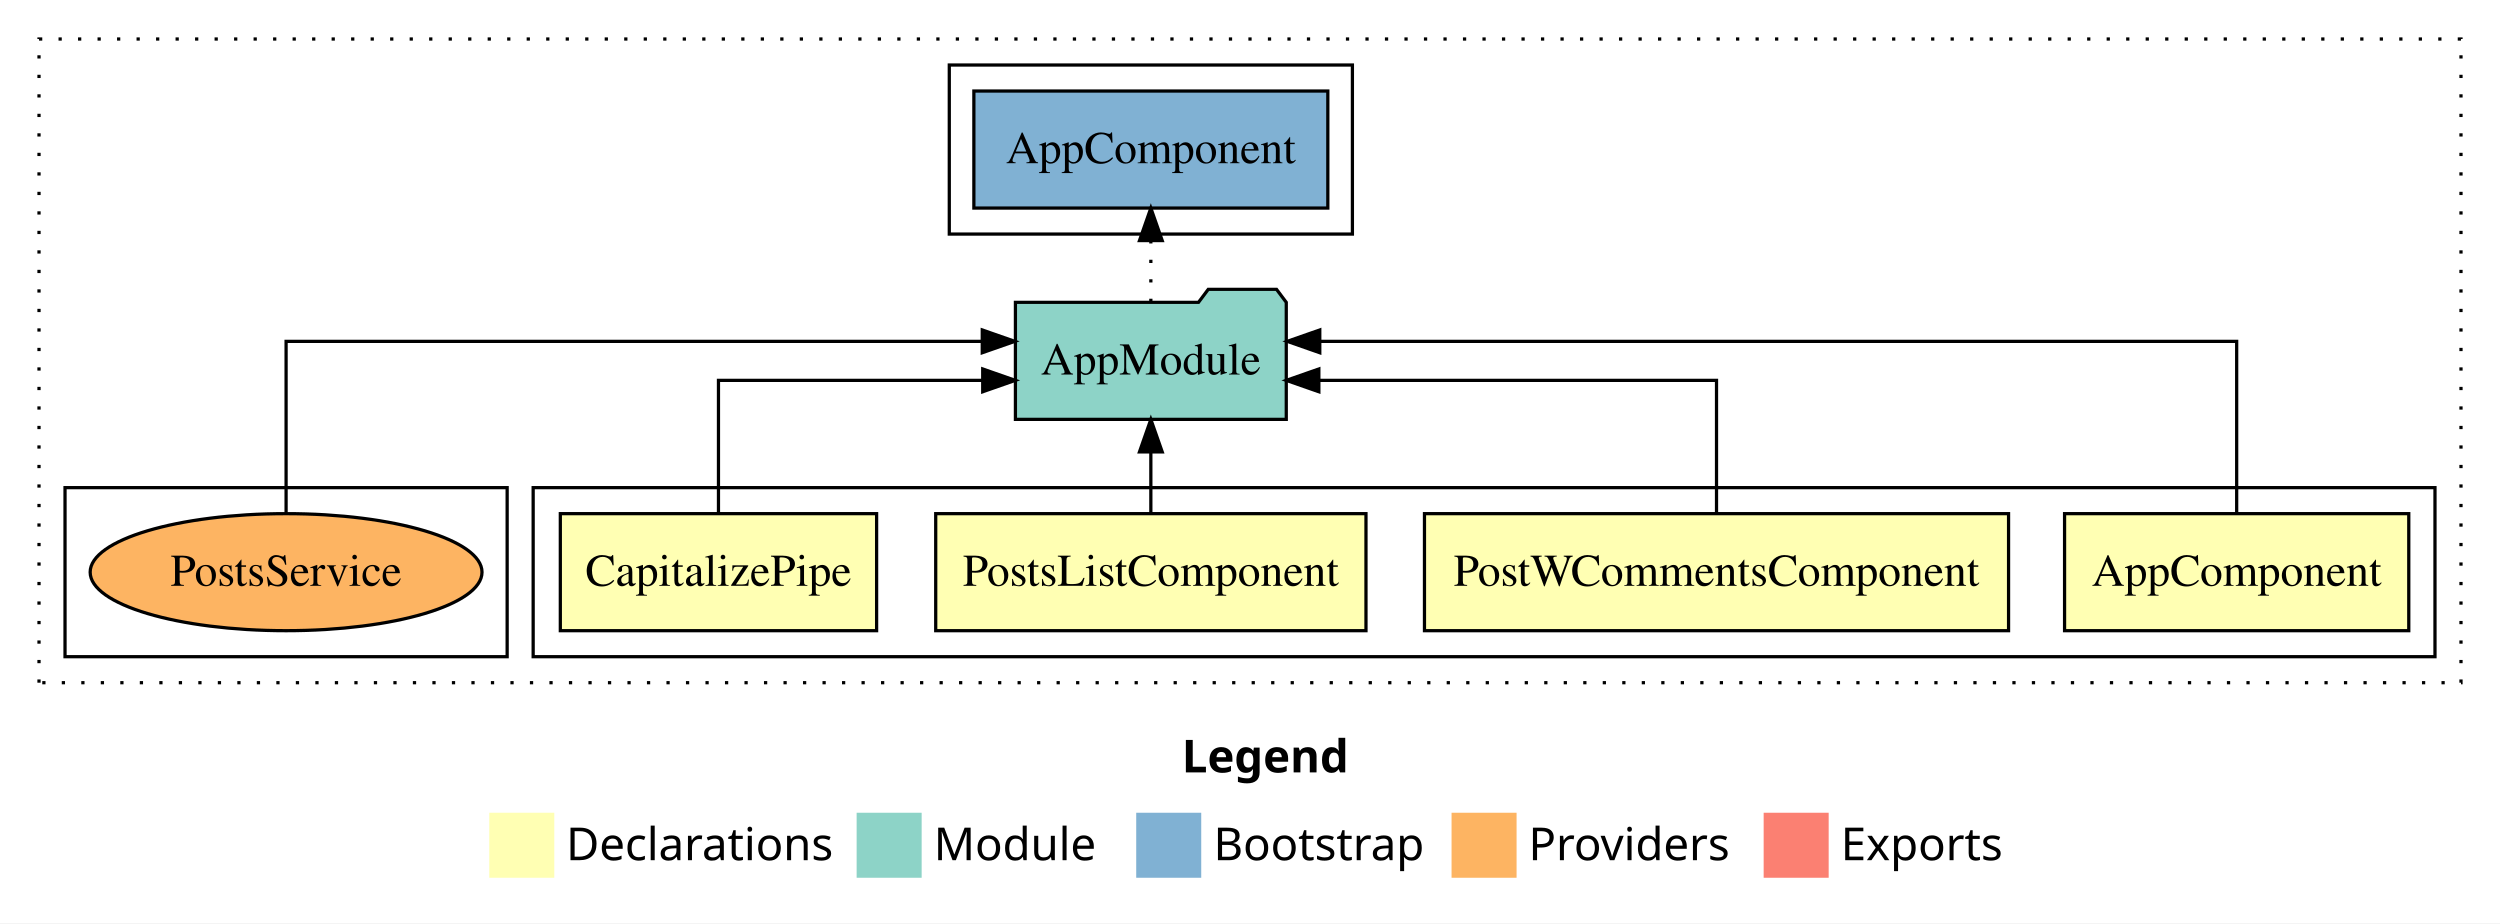
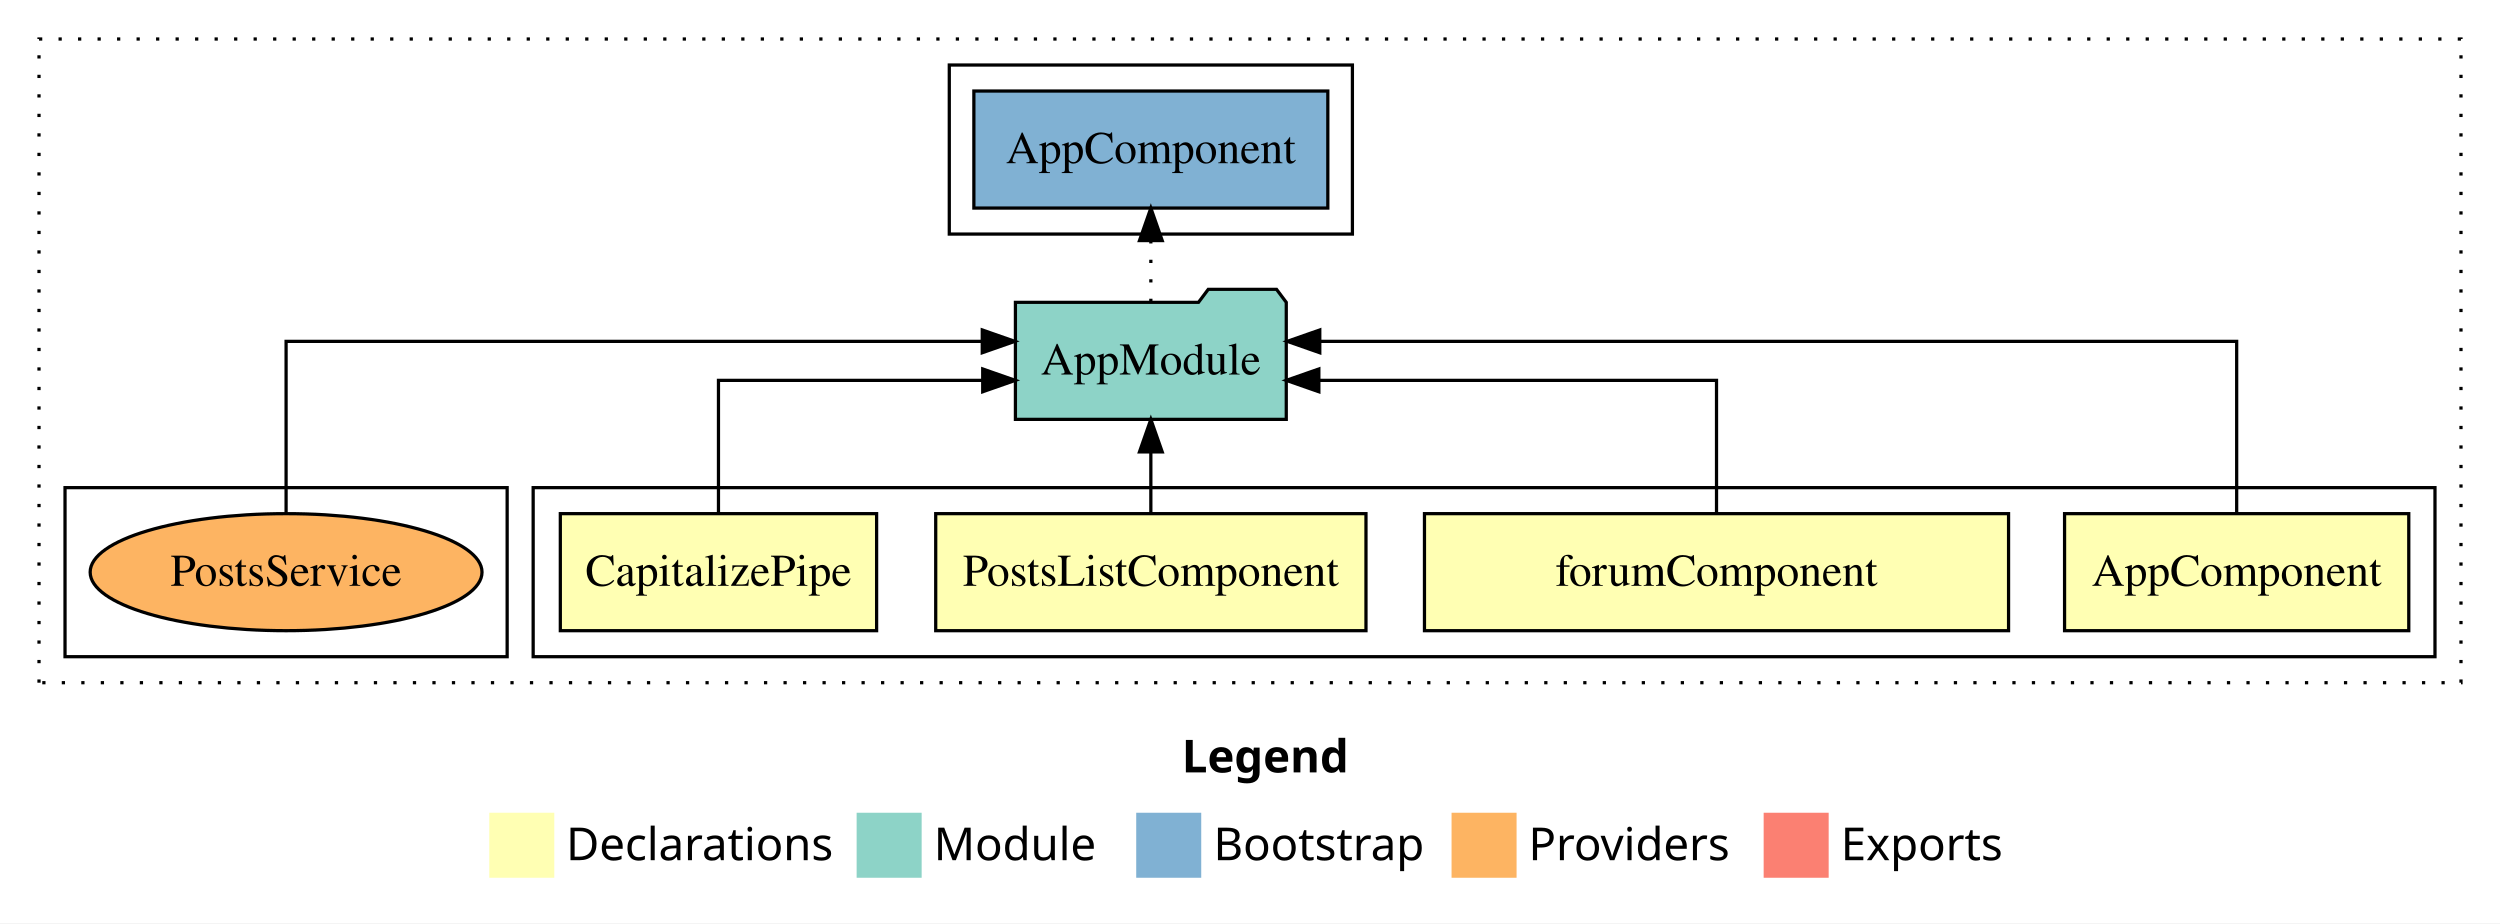
<svg xmlns="http://www.w3.org/2000/svg" width="769pt" height="284pt" viewBox="0.00 0.00 769.00 284.00">
  <g id="graph0" class="graph" transform="scale(1 1) rotate(0) translate(4 280)">
    <polygon fill="#ffffff" stroke="transparent" points="-4,4 -4,-280 765,-280 765,4 -4,4" />
    <text text-anchor="start" x="359.509" y="-42.4" font-family="sans-serif" font-weight="bold" font-size="14.00" fill="#000000">Legend</text>
    <polygon fill="#ffffb3" stroke="transparent" points="146.5,-10 146.5,-30 166.5,-30 166.5,-10 146.5,-10" />
    <text text-anchor="start" x="170.129" y="-15.4" font-family="sans-serif" font-size="14.00" fill="#000000">  Declarations</text>
    <polygon fill="#8dd3c7" stroke="transparent" points="259.5,-10 259.5,-30 279.5,-30 279.5,-10 259.5,-10" />
    <text text-anchor="start" x="283.225" y="-15.4" font-family="sans-serif" font-size="14.00" fill="#000000">  Module</text>
    <polygon fill="#80b1d3" stroke="transparent" points="345.5,-10 345.5,-30 365.5,-30 365.5,-10 345.5,-10" />
    <text text-anchor="start" x="369.281" y="-15.4" font-family="sans-serif" font-size="14.00" fill="#000000">  Bootstrap</text>
    <polygon fill="#fdb462" stroke="transparent" points="442.5,-10 442.5,-30 462.5,-30 462.5,-10 442.5,-10" />
    <text text-anchor="start" x="466.173" y="-15.4" font-family="sans-serif" font-size="14.00" fill="#000000">  Providers</text>
    <polygon fill="#fb8072" stroke="transparent" points="538.5,-10 538.5,-30 558.5,-30 558.5,-10 538.5,-10" />
    <text text-anchor="start" x="562.226" y="-15.4" font-family="sans-serif" font-size="14.00" fill="#000000">  Exports</text>
    <g id="clust1" class="cluster">
      <polygon fill="none" stroke="#000000" stroke-dasharray="1,5" points="8,-70 8,-268 753,-268 753,-70 8,-70" />
    </g>
    <g id="clust2" class="cluster">
      <polygon fill="none" stroke="#000000" points="160,-78 160,-130 745,-130 745,-78 160,-78" />
    </g>
    <g id="clust9" class="cluster">
      <polygon fill="none" stroke="#000000" points="288,-208 288,-260 412,-260 412,-208 288,-208" />
    </g>
    <g id="clust10" class="cluster">
      <polygon fill="none" stroke="#000000" points="16,-78 16,-130 152,-130 152,-78 16,-78" />
    </g>
    <g id="node1" class="node">
      <polygon fill="#ffffb3" stroke="#000000" points="736.94,-122 631.06,-122 631.06,-86 736.94,-86 736.94,-122" />
      <text text-anchor="middle" x="684" y="-99.8" font-family="Times,serif" font-size="14.00" fill="#000000">AppComponent</text>
    </g>
    <g id="node5" class="node">
      <polygon fill="#8dd3c7" stroke="#000000" points="391.657,-187 388.657,-191 367.657,-191 364.657,-187 308.343,-187 308.343,-151 391.657,-151 391.657,-187" />
      <text text-anchor="middle" x="350" y="-164.8" font-family="Times,serif" font-size="14.00" fill="#000000">AppModule</text>
    </g>
    <g id="edge1" class="edge">
      <path fill="none" stroke="#000000" d="M684,-122.284C684,-143.321 684,-175 684,-175 684,-175 401.963,-175 401.963,-175" />
      <polygon fill="#000000" stroke="#000000" points="401.963,-171.5 391.963,-175 401.963,-178.5 401.963,-171.5" />
    </g>
    <g id="node2" class="node">
      <polygon fill="#ffffb3" stroke="#000000" points="613.833,-122 434.167,-122 434.167,-86 613.833,-86 613.833,-122" />
-       <text text-anchor="middle" x="524" y="-99.8" font-family="Times,serif" font-size="14.00" fill="#000000">PostWCommentsComponent</text>
+       <text text-anchor="middle" x="524" y="-99.8" font-family="Times,serif" font-size="14.00" fill="#000000">forumComponent</text>
    </g>
    <g id="edge2" class="edge">
      <path fill="none" stroke="#000000" d="M524,-122.022C524,-139.373 524,-163 524,-163 524,-163 401.677,-163 401.677,-163" />
      <polygon fill="#000000" stroke="#000000" points="401.677,-159.5 391.677,-163 401.677,-166.5 401.677,-159.5" />
    </g>
    <g id="node3" class="node">
      <polygon fill="#ffffb3" stroke="#000000" points="416.174,-122 283.826,-122 283.826,-86 416.174,-86 416.174,-122" />
      <text text-anchor="middle" x="350" y="-99.8" font-family="Times,serif" font-size="14.00" fill="#000000">PostsListComponent</text>
    </g>
    <g id="edge3" class="edge">
      <path fill="none" stroke="#000000" d="M350,-122.106C350,-122.106 350,-140.991 350,-140.991" />
      <polygon fill="#000000" stroke="#000000" points="346.5,-140.991 350,-150.991 353.5,-140.991 346.5,-140.991" />
    </g>
    <g id="node4" class="node">
      <polygon fill="#ffffb3" stroke="#000000" points="265.646,-122 168.354,-122 168.354,-86 265.646,-86 265.646,-122" />
      <text text-anchor="middle" x="217" y="-99.8" font-family="Times,serif" font-size="14.00" fill="#000000">CapitalizePipe</text>
    </g>
    <g id="edge4" class="edge">
      <path fill="none" stroke="#000000" d="M217,-122.022C217,-139.373 217,-163 217,-163 217,-163 298.283,-163 298.283,-163" />
      <polygon fill="#000000" stroke="#000000" points="298.283,-166.5 308.283,-163 298.283,-159.5 298.283,-166.5" />
    </g>
    <g id="node6" class="node">
      <polygon fill="#80b1d3" stroke="#000000" points="404.439,-252 295.561,-252 295.561,-216 404.439,-216 404.439,-252" />
      <text text-anchor="middle" x="350" y="-229.8" font-family="Times,serif" font-size="14.00" fill="#000000">AppComponent </text>
    </g>
    <g id="edge5" class="edge">
      <path fill="none" stroke="#000000" stroke-dasharray="1,5" d="M350,-187.106C350,-187.106 350,-205.991 350,-205.991" />
      <polygon fill="#000000" stroke="#000000" points="346.5,-205.991 350,-215.991 353.5,-205.991 346.5,-205.991" />
    </g>
    <g id="node7" class="node">
      <ellipse fill="#fdb462" stroke="#000000" cx="84" cy="-104" rx="60.267" ry="18" />
      <text text-anchor="middle" x="84" y="-99.8" font-family="Times,serif" font-size="14.00" fill="#000000">PostsService</text>
    </g>
    <g id="edge6" class="edge">
      <path fill="none" stroke="#000000" d="M84,-122.284C84,-143.321 84,-175 84,-175 84,-175 298.145,-175 298.145,-175" />
      <polygon fill="#000000" stroke="#000000" points="298.145,-178.5 308.145,-175 298.145,-171.5 298.145,-178.5" />
    </g>
  </g>
</svg>
